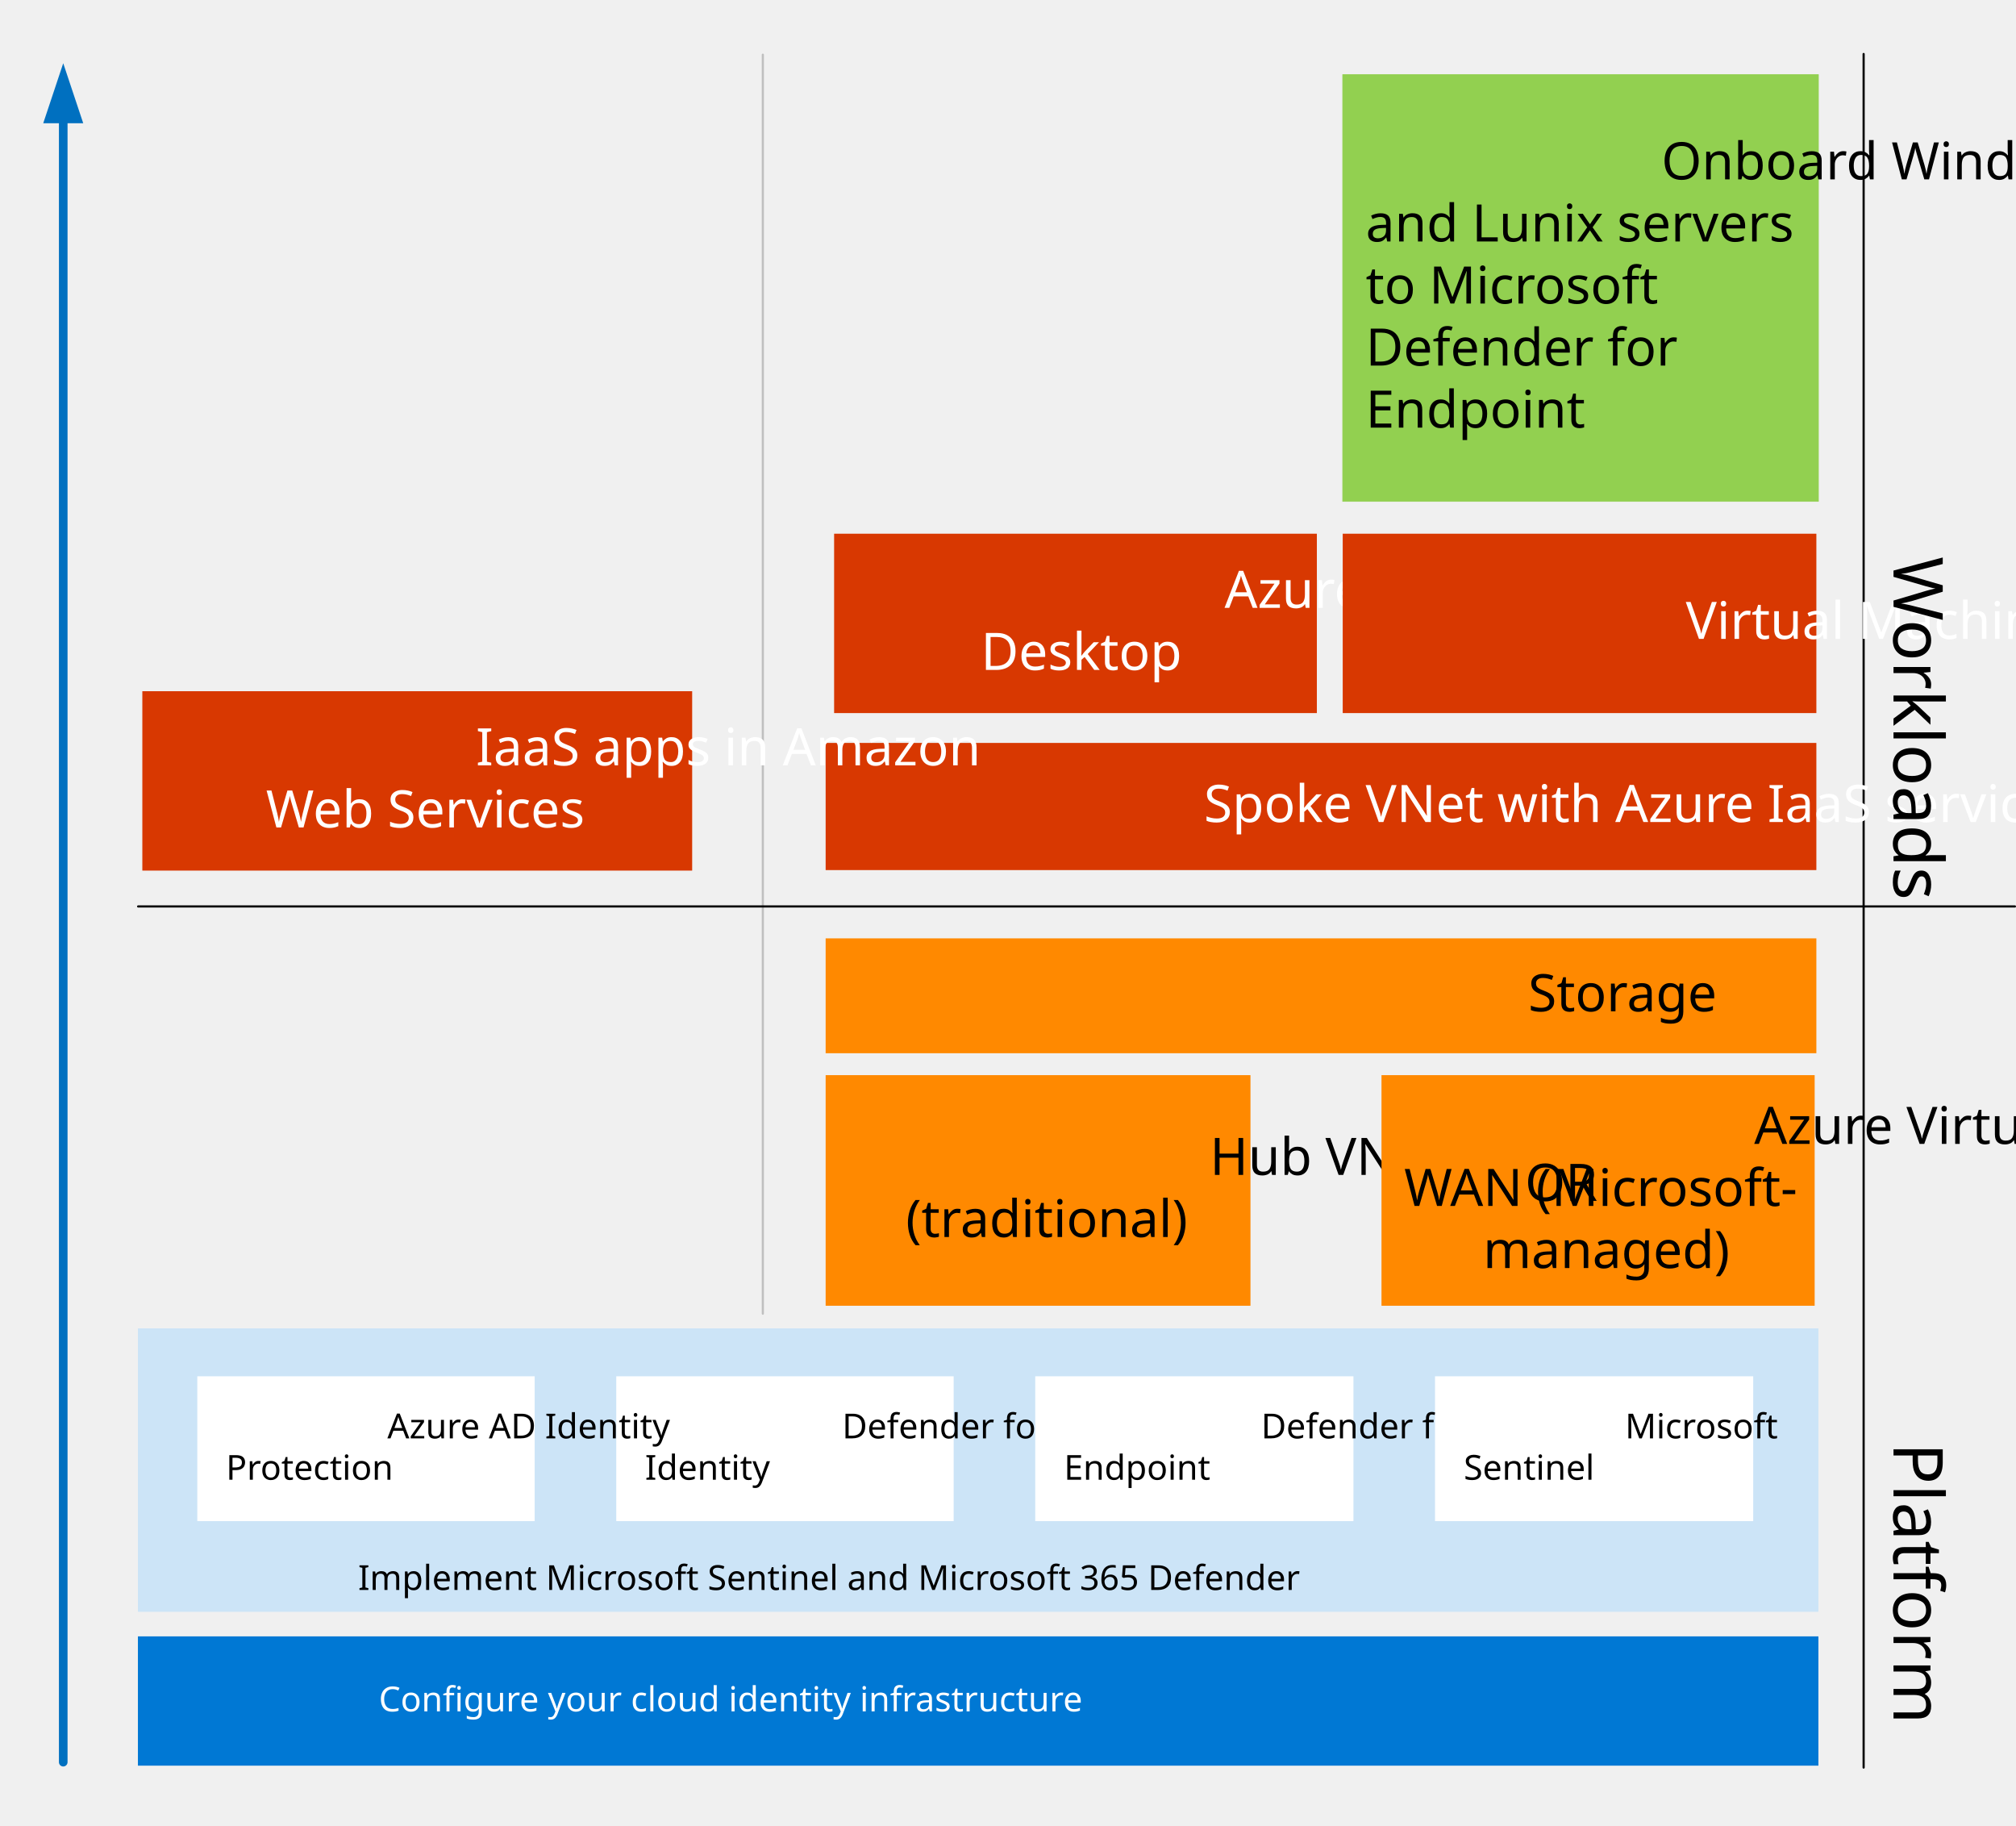
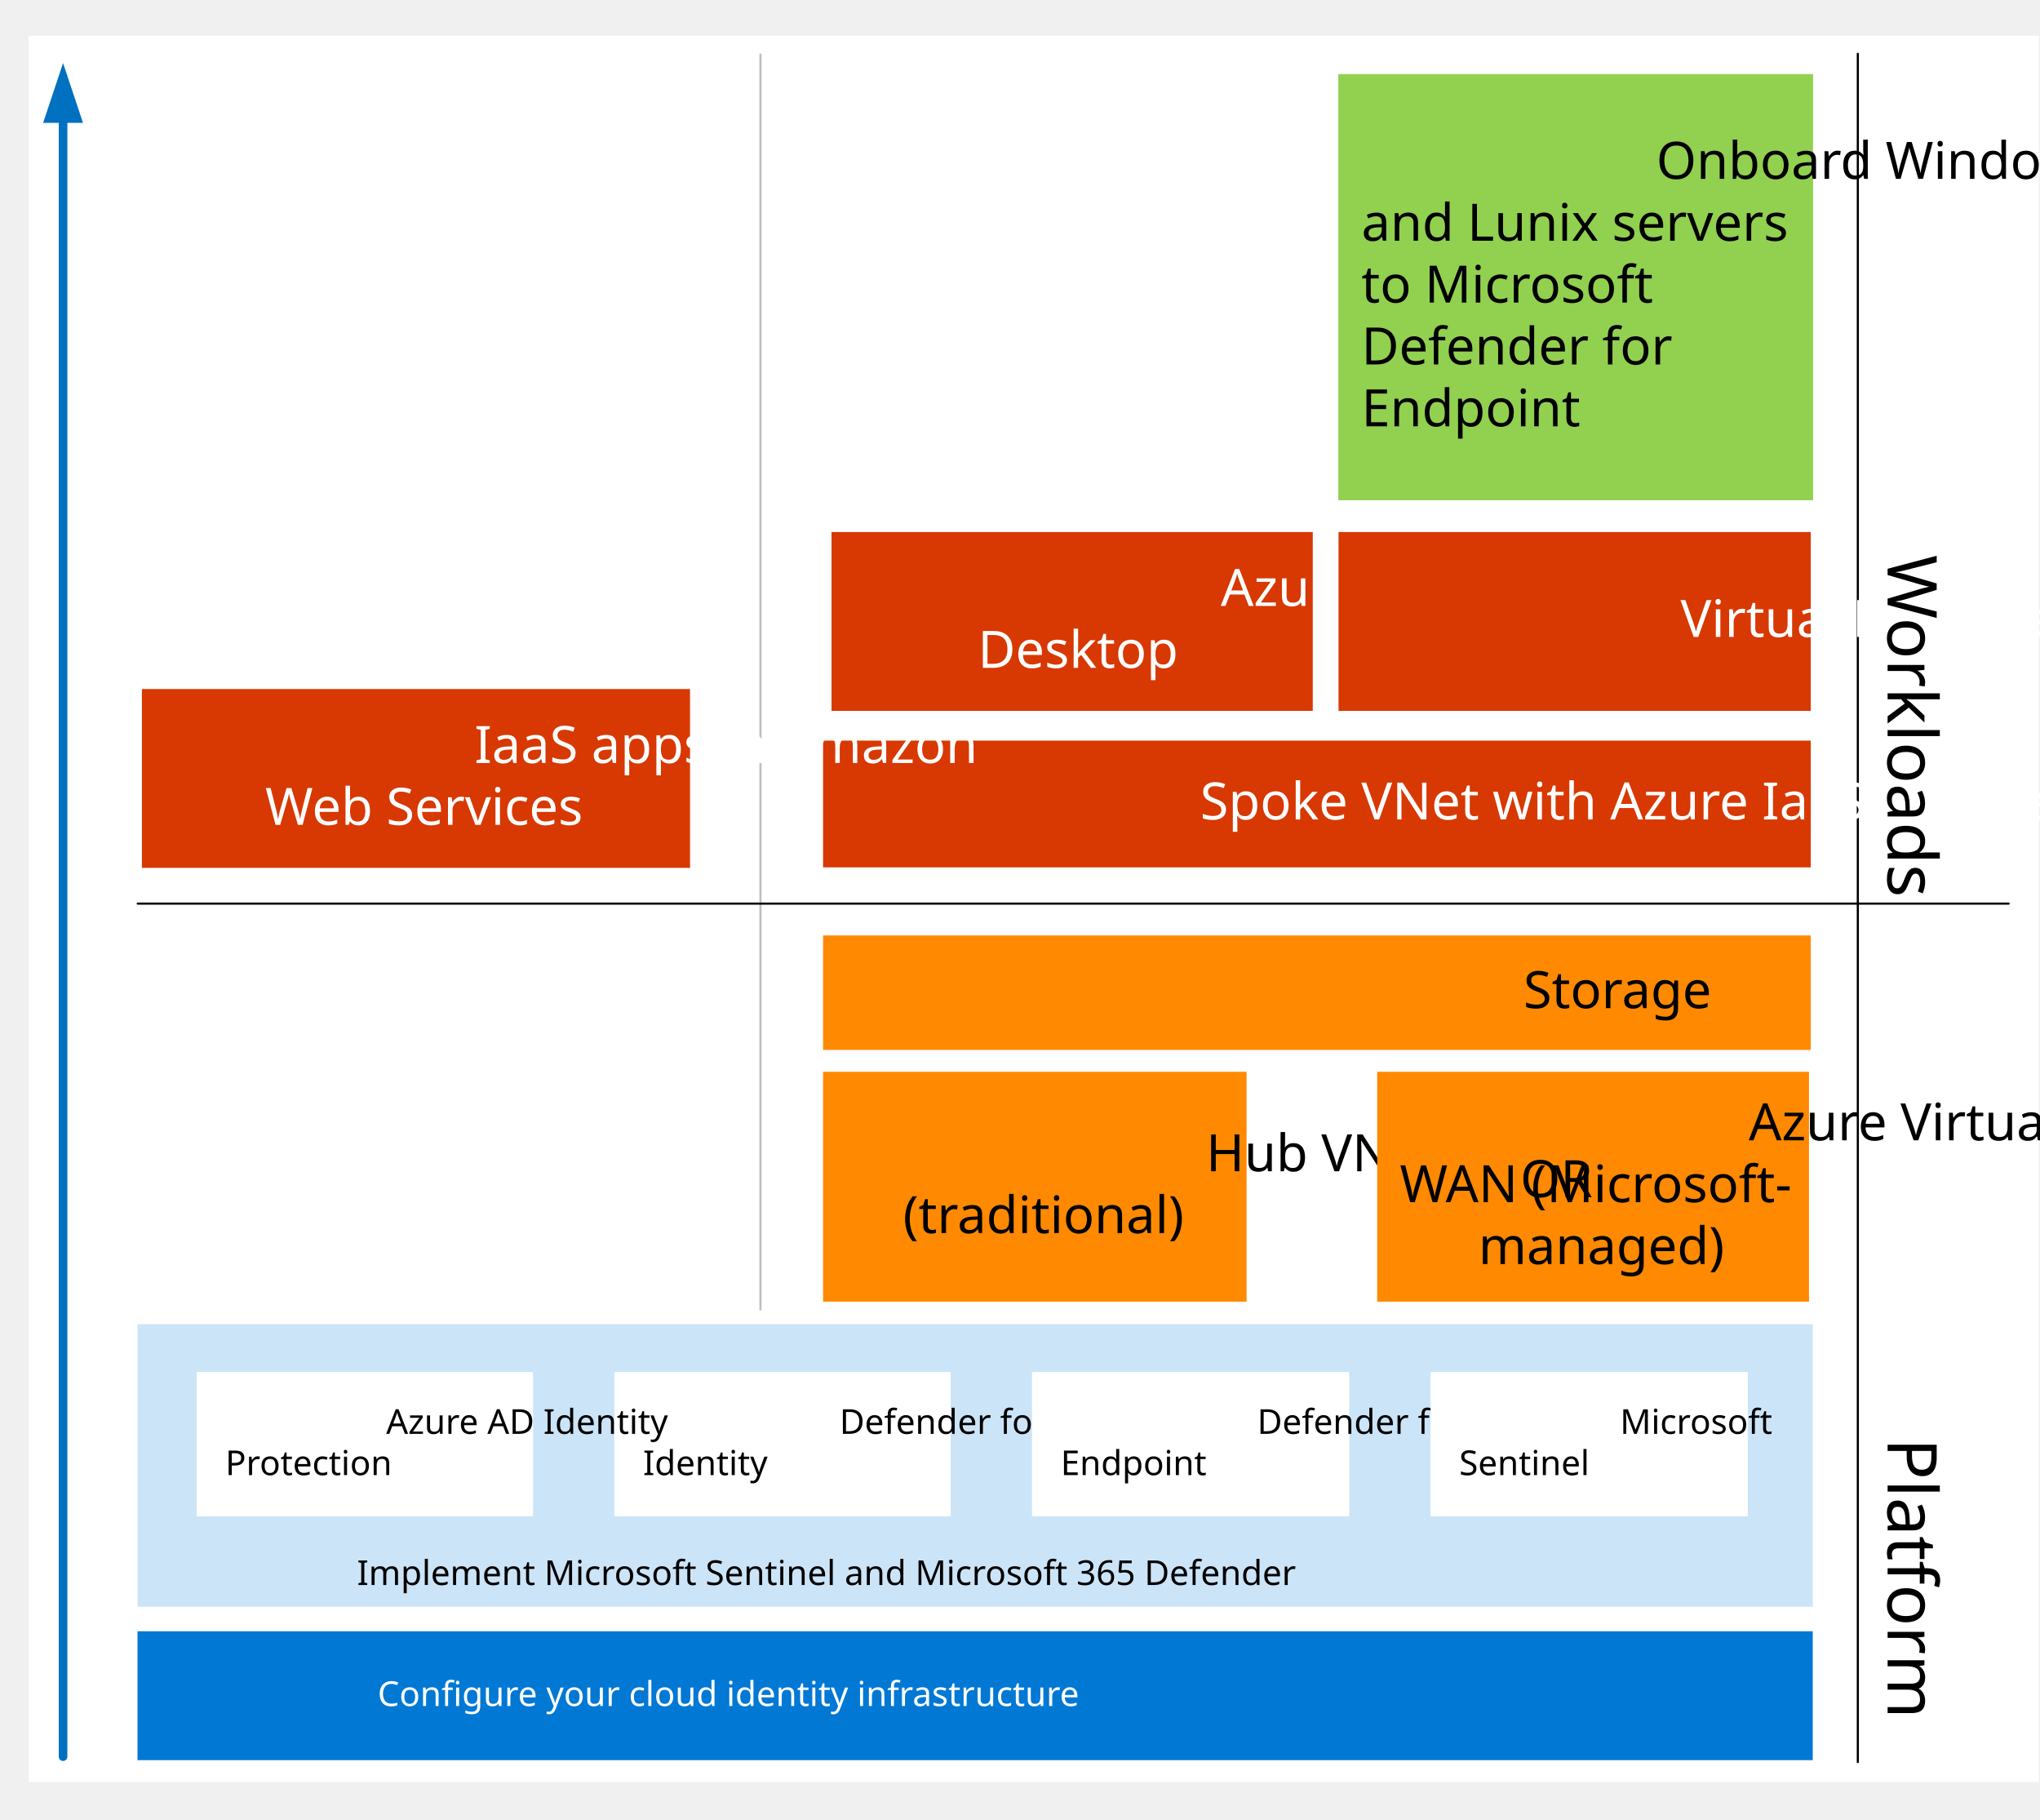
- <svg xmlns="http://www.w3.org/2000/svg" xmlns:ns1="http://schemas.microsoft.com/visio/2003/SVGExtensions/" xmlns:xlink="http://www.w3.org/1999/xlink" width="9.747in" height="8.824in" viewBox="0 0 701.789 635.34" xml:space="preserve" color-interpolation-filters="sRGB" class="st18">
+ <svg xmlns="http://www.w3.org/2000/svg" xmlns:ns1="http://schemas.microsoft.com/visio/2003/SVGExtensions/" xmlns:xlink="http://www.w3.org/1999/xlink" width="9.894in" height="8.824in" viewBox="0 0 712.354 635.34" xml:space="preserve" color-interpolation-filters="sRGB" class="st19">
  <ns1:documentProperties ns1:langID="1033" ns1:viewMarkup="false">
    <ns1:userDefs>
      <ns1:ud ns1:nameU="msvConvertTheme" />
    </ns1:userDefs>
  </ns1:documentProperties>
  <style type="text/css">
	
- 		.st1 {stroke:#bfbfbf;stroke-linecap:round;stroke-linejoin:round;stroke-width:0.75}
- 		.st2 {stroke:#000000;stroke-linecap:round;stroke-linejoin:round;stroke-width:0.75}
- 		.st3 {fill:#0078d4;stroke:none;stroke-linecap:round;stroke-linejoin:round;stroke-width:0.24}
- 		.st4 {fill:#ffffff;font-family:Segoe UI Semibold;font-size:1em}
- 		.st5 {fill:#cce4f7;stroke:none;stroke-linecap:round;stroke-linejoin:round;stroke-width:0.24}
- 		.st6 {fill:#000000;font-family:Segoe UI;font-size:1em}
- 		.st7 {fill:#ffffff;stroke:none;stroke-linecap:round;stroke-linejoin:round;stroke-width:0.24}
- 		.st8 {font-size:1em}
- 		.st9 {fill:#92d050;stroke:#92d050;stroke-linecap:round;stroke-linejoin:round;stroke-width:0.24}
- 		.st10 {fill:#000000;font-family:Segoe UI;font-size:1.5em}
- 		.st11 {fill:#ff8900;stroke:none;stroke-linecap:round;stroke-linejoin:round;stroke-width:0.75}
- 		.st12 {fill:#d83801;stroke:none;stroke-linecap:round;stroke-linejoin:round;stroke-width:0.75}
- 		.st13 {fill:#ffffff;font-family:Segoe UI;font-size:1.5em}
- 		.st14 {fill:none;stroke:none;stroke-linecap:round;stroke-linejoin:round;stroke-width:0.75}
- 		.st15 {fill:#000000;font-family:Segoe UI Semibold;font-size:2em}
- 		.st16 {marker-end:url(#mrkr13-71);stroke:#0070c0;stroke-linecap:round;stroke-linejoin:round;stroke-width:3}
- 		.st17 {fill:#0070c0;fill-opacity:1;stroke:#0070c0;stroke-opacity:1;stroke-width:0.431}
- 		.st18 {fill:none;fill-rule:evenodd;font-size:12px;overflow:visible;stroke-linecap:square;stroke-miterlimit:3}
+ 		.st1 {fill:#ffffff;stroke:none;stroke-linecap:round;stroke-linejoin:round;stroke-width:0.75}
+ 		.st2 {stroke:#bfbfbf;stroke-linecap:round;stroke-linejoin:round;stroke-width:0.75}
+ 		.st3 {stroke:#000000;stroke-linecap:round;stroke-linejoin:round;stroke-width:0.75}
+ 		.st4 {fill:#0078d4;stroke:none;stroke-linecap:round;stroke-linejoin:round;stroke-width:0.24}
+ 		.st5 {fill:#ffffff;font-family:Segoe UI Semibold;font-size:1em}
+ 		.st6 {fill:#cce4f7;stroke:none;stroke-linecap:round;stroke-linejoin:round;stroke-width:0.24}
+ 		.st7 {fill:#000000;font-family:Segoe UI;font-size:1em}
+ 		.st8 {fill:#ffffff;stroke:none;stroke-linecap:round;stroke-linejoin:round;stroke-width:0.24}
+ 		.st9 {font-size:1em}
+ 		.st10 {fill:#92d050;stroke:#92d050;stroke-linecap:round;stroke-linejoin:round;stroke-width:0.24}
+ 		.st11 {fill:#000000;font-family:Segoe UI;font-size:1.5em}
+ 		.st12 {fill:#ff8900;stroke:none;stroke-linecap:round;stroke-linejoin:round;stroke-width:0.75}
+ 		.st13 {fill:#d83801;stroke:none;stroke-linecap:round;stroke-linejoin:round;stroke-width:0.75}
+ 		.st14 {fill:#ffffff;font-family:Segoe UI;font-size:1.5em}
+ 		.st15 {fill:none;stroke:none;stroke-linecap:round;stroke-linejoin:round;stroke-width:0.75}
+ 		.st16 {fill:#000000;font-family:Segoe UI Semibold;font-size:2em}
+ 		.st17 {marker-end:url(#mrkr13-73);stroke:#0070c0;stroke-linecap:round;stroke-linejoin:round;stroke-width:3}
+ 		.st18 {fill:#0070c0;fill-opacity:1;stroke:#0070c0;stroke-opacity:1;stroke-width:0.431}
+ 		.st19 {fill:none;fill-rule:evenodd;font-size:12px;overflow:visible;stroke-linecap:square;stroke-miterlimit:3}
	
	</style>
  <defs id="Markers">
    <g id="lend13">
      <path d="M 3 1 L 0 0 L 3 -1 L 3 1 " style="stroke:none" />
    </g>
-     <marker id="mrkr13-71" class="st17" ns1:arrowType="13" ns1:arrowSize="4" ns1:setback="6.96" refX="-6.96" orient="auto" markerUnits="strokeWidth" overflow="visible">
+     <marker id="mrkr13-73" class="st18" ns1:arrowType="13" ns1:arrowSize="4" ns1:setback="6.96" refX="-6.96" orient="auto" markerUnits="strokeWidth" overflow="visible">
      <use xlink:href="#lend13" transform="scale(-2.32,-2.32) " />
    </marker>
  </defs>
  <g ns1:mID="0" ns1:index="1" ns1:groupContext="foregroundPage">
    <ns1:userDefs>
      <ns1:ud ns1:nameU="visNavType" ns1:val="VT0(1):26" />
    </ns1:userDefs>
    <ns1:pageProperties ns1:drawingScale="1" ns1:pageScale="1" ns1:drawingUnits="19" ns1:shadowOffsetX="8.50394" ns1:shadowOffsetY="-8.50394" />
-     <g id="shape2078-1" ns1:mID="2078" ns1:groupContext="shape" transform="translate(900.885,19.0424) rotate(90)">
+     <g id="shape1182-1" ns1:mID="1182" ns1:groupContext="shape" transform="translate(9.97922,-13.1399)">
+       <ns1:userDefs>
+         <ns1:ud ns1:nameU="visNavOrder" ns1:val="VT0(153000):26" />
+       </ns1:userDefs>
+       <rect x="0" y="25.59" width="702" height="609.75" class="st1" />
+     </g>
+     <g id="shape2078-3" ns1:mID="2078" ns1:groupContext="shape" transform="translate(900.885,19.0424) rotate(90)">
      <ns1:userDefs>
        <ns1:ud ns1:nameU="visNavOrder" ns1:val="VT0(114000):26" />
      </ns1:userDefs>
-       <path d="M0 635.34 L438.18 635.34" class="st1" />
-     </g>
-     <g id="shape2079-4" ns1:mID="2079" ns1:groupContext="shape" transform="translate(1284.09,18.7951) rotate(90)">
+       <path d="M0 635.34 L438.18 635.34" class="st2" />
+     </g>
+     <g id="shape2079-6" ns1:mID="2079" ns1:groupContext="shape" transform="translate(1284.09,18.7951) rotate(90)">
      <ns1:userDefs>
        <ns1:ud ns1:nameU="visNavOrder" ns1:val="VT0(115000):26" />
      </ns1:userDefs>
-       <path d="M0 635.34 L596.41 635.34" class="st2" />
+       <path d="M0 635.34 L596.41 635.34" class="st3" />
    </g>
    <a xlink:href="https://aka.ms/zero-trust-m365-identity">
-       <g id="shape2080-7" ns1:mID="2080" ns1:groupContext="shape" transform="translate(48.0095,-20.7939)">
+       <g id="shape2080-9" ns1:mID="2080" ns1:groupContext="shape" transform="translate(48.0095,-20.7939)">
        <ns1:userDefs>
          <ns1:ud ns1:nameU="visVersion" ns1:val="VT0(15):26" />
          <ns1:ud ns1:nameU="visNavOrder" ns1:val="VT0(86000):26" />
        </ns1:userDefs>
        <ns1:textBlock ns1:margins="rect(4,4,4,8)" />
        <ns1:textRect cx="292.5" cy="612.84" width="585" height="45" />
-         <rect x="0" y="590.34" width="585" height="45" class="st3" />
-         <text x="15.2" y="616.44" class="st4" ns1:langID="1033">
+         <rect x="0" y="590.34" width="585" height="45" class="st4" />
+         <text x="15.2" y="616.44" class="st5" ns1:langID="1033">
          <ns1:paragraph ns1:indentLeft="7.2" />
          <ns1:tabList />Configure your cloud identity infrastructure</text>
      </g>
    </a>
    <a xlink:href="https://learn.microsoft.com/security/operations/siem-xdr-overview">
-       <g id="shape2082-10" ns1:mID="2082" ns1:groupContext="shape" transform="translate(48.0095,-74.3502)">
+       <g id="shape2082-12" ns1:mID="2082" ns1:groupContext="shape" transform="translate(48.0095,-74.3502)">
        <ns1:userDefs>
          <ns1:ud ns1:nameU="visVersion" ns1:val="VT0(15):26" />
          <ns1:ud ns1:nameU="visNavOrder" ns1:val="VT0(88000):26" />
        </ns1:userDefs>
        <ns1:textBlock ns1:margins="rect(4,4,4,8)" ns1:verticalAlign="2" />
        <ns1:textRect cx="292.5" cy="586.018" width="585" height="98.644" />
-         <rect x="0" y="536.697" width="585" height="98.644" class="st5" />
-         <text x="8" y="627.74" class="st6" ns1:langID="1033">
+         <rect x="0" y="536.697" width="585" height="98.644" class="st6" />
+         <text x="8" y="627.74" class="st7" ns1:langID="1033">
          <ns1:paragraph />
          <ns1:tabList />Implement Microsoft Sentinel and Microsoft 365 Defender</text>
      </g>
    </a>
    <a xlink:href="https://aka.ms/zero-trust-m365-defender">
-       <g id="shape2083-13" ns1:mID="2083" ns1:groupContext="shape" transform="translate(214.526,-105.914)">
+       <g id="shape2083-15" ns1:mID="2083" ns1:groupContext="shape" transform="translate(214.526,-105.914)">
        <ns1:userDefs>
          <ns1:ud ns1:nameU="visVersion" ns1:val="VT0(15):26" />
          <ns1:ud ns1:nameU="visNavOrder" ns1:val="VT0(89000):26" />
        </ns1:userDefs>
        <ns1:textBlock ns1:margins="rect(10,10,10,10)" />
        <ns1:textRect cx="58.724" cy="610.14" width="117.45" height="50.4" />
-         <rect x="0" y="584.94" width="117.449" height="50.4" class="st7" />
-         <text x="10" y="606.54" class="st6" ns1:langID="1033">
+         <rect x="0" y="584.94" width="117.449" height="50.4" class="st8" />
+         <text x="10" y="606.54" class="st7" ns1:langID="1033">
          <ns1:paragraph />
-           <ns1:tabList />Defender for <tspan x="10" dy="1.2em" class="st8">Identity</tspan>
+           <ns1:tabList />Defender for <tspan x="10" dy="1.2em" class="st9">Identity</tspan>
        </text>
      </g>
    </a>
    <a xlink:href="https://aka.ms/zero-trust-m365-defender">
-       <g id="shape2084-17" ns1:mID="2084" ns1:groupContext="shape" transform="translate(360.377,-105.914)">
+       <g id="shape2084-19" ns1:mID="2084" ns1:groupContext="shape" transform="translate(360.377,-105.914)">
        <ns1:userDefs>
          <ns1:ud ns1:nameU="visVersion" ns1:val="VT0(15):26" />
          <ns1:ud ns1:nameU="visNavOrder" ns1:val="VT0(90000):26" />
        </ns1:userDefs>
        <ns1:textBlock ns1:margins="rect(10,10,10,10)" />
        <ns1:textRect cx="55.383" cy="610.14" width="110.77" height="50.4" />
-         <rect x="0" y="584.94" width="110.767" height="50.4" class="st7" />
-         <text x="10" y="606.54" class="st6" ns1:langID="1033">
+         <rect x="0" y="584.94" width="110.767" height="50.4" class="st8" />
+         <text x="10" y="606.54" class="st7" ns1:langID="1033">
          <ns1:paragraph />
-           <ns1:tabList />Defender for <tspan x="10" dy="1.2em" class="st8">Endpoint</tspan>
+           <ns1:tabList />Defender for <tspan x="10" dy="1.2em" class="st9">Endpoint</tspan>
        </text>
      </g>
    </a>
    <a xlink:href="https://learn.microsoft.com/microsoft-365/security/defender-endpoint/onboard-configure">
-       <g id="shape2085-21" ns1:mID="2085" ns1:groupContext="shape" transform="translate(467.414,-460.829)">
+       <g id="shape2085-23" ns1:mID="2085" ns1:groupContext="shape" transform="translate(467.414,-460.829)">
        <ns1:userDefs>
          <ns1:ud ns1:nameU="visVersion" ns1:val="VT0(15):26" />
          <ns1:ud ns1:nameU="visNavOrder" ns1:val="VT0(91000):26" />
        </ns1:userDefs>
        <ns1:textBlock ns1:margins="rect(4,4,4,8)" />
        <ns1:textRect cx="82.798" cy="561.069" width="165.6" height="148.543" />
-         <rect x="0" y="486.798" width="165.595" height="148.543" class="st9" />
-         <text x="8" y="523.27" class="st10" ns1:langID="1033">
+         <rect x="0" y="486.798" width="165.595" height="148.543" class="st10" />
+         <text x="8" y="523.27" class="st11" ns1:langID="1033">
          <ns1:paragraph />
-           <ns1:tabList />Onboard Windows <tspan x="8" dy="1.2em" class="st8">and Lunix servers </tspan>
-           <tspan x="8" dy="1.2em" class="st8">to Microsoft </tspan>
-           <tspan x="8" dy="1.2em" class="st8">Defender for </tspan>
-           <tspan x="8" dy="1.2em" class="st8">Endpoint</tspan>
+           <ns1:tabList />Onboard Windows <tspan x="8" dy="1.2em" class="st9">and Lunix servers </tspan>
+           <tspan x="8" dy="1.2em" class="st9">to Microsoft </tspan>
+           <tspan x="8" dy="1.2em" class="st9">Defender for </tspan>
+           <tspan x="8" dy="1.2em" class="st9">Endpoint</tspan>
        </text>
      </g>
    </a>
    <a xlink:href="https://learn.microsoft.com/security/zero-trust/azure-infrastructure-networking">
-       <g id="shape2102-28" ns1:mID="2102" ns1:groupContext="shape" transform="translate(287.414,-180.87)">
+       <g id="shape2102-30" ns1:mID="2102" ns1:groupContext="shape" transform="translate(287.414,-180.87)">
        <ns1:userDefs>
          <ns1:ud ns1:nameU="visNavOrder" ns1:val="VT0(108000):26" />
        </ns1:userDefs>
        <ns1:textBlock ns1:margins="rect(4,4,4,4)" />
        <ns1:textRect cx="73.942" cy="595.211" width="147.89" height="80.258" />
-         <rect x="0" y="555.082" width="147.885" height="80.258" class="st11" />
-         <text x="30.81" y="589.81" class="st10" ns1:langID="1033">
-           <ns1:paragraph ns1:horizAlign="1" ns1:bulletSize="0.166667" />
-           <ns1:tabList />Hub VNets <tspan x="27.92" dy="1.2em" class="st8">(traditional)</tspan>
+         <rect x="0" y="555.082" width="147.885" height="80.258" class="st12" />
+         <text x="30.81" y="589.81" class="st11" ns1:langID="1033">
+           <ns1:paragraph ns1:horizAlign="1" ns1:bulletSize="0.166667" />
+           <ns1:tabList />Hub VNets <tspan x="27.92" dy="1.2em" class="st9">(traditional)</tspan>
        </text>
      </g>
    </a>
    <a xlink:href="https://learn.microsoft.com/security/zero-trust/azure-infrastructure-iaas">
-       <g id="shape2103-32" ns1:mID="2103" ns1:groupContext="shape" transform="translate(287.414,-332.502)">
+       <g id="shape2103-34" ns1:mID="2103" ns1:groupContext="shape" transform="translate(287.414,-332.502)">
        <ns1:userDefs>
          <ns1:ud ns1:nameU="visNavOrder" ns1:val="VT0(109000):26" />
        </ns1:userDefs>
        <ns1:textBlock ns1:margins="rect(4,4,4,4)" />
        <ns1:textRect cx="172.44" cy="613.211" width="344.89" height="44.258" />
-         <rect x="0" y="591.082" width="344.881" height="44.258" class="st12" />
-         <text x="28.72" y="618.61" class="st13" ns1:langID="1033">
+         <rect x="0" y="591.082" width="344.881" height="44.258" class="st13" />
+         <text x="28.72" y="618.61" class="st14" ns1:langID="1033">
          <ns1:paragraph ns1:horizAlign="1" ns1:bulletSize="0.166667" />
          <ns1:tabList />Spoke VNet with Azure IaaS services</text>
      </g>
    </a>
    <a xlink:href="https://learn.microsoft.com/security/zero-trust/azure-infrastructure-storage">
-       <g id="shape2104-35" ns1:mID="2104" ns1:groupContext="shape" transform="translate(287.414,-268.759)">
+       <g id="shape2104-37" ns1:mID="2104" ns1:groupContext="shape" transform="translate(287.414,-268.759)">
        <ns1:userDefs>
          <ns1:ud ns1:nameU="visNavOrder" ns1:val="VT0(110000):26" />
        </ns1:userDefs>
        <ns1:textBlock ns1:margins="rect(4,4,4,4)" />
        <ns1:textRect cx="172.44" cy="615.351" width="344.89" height="39.978" />
-         <rect x="0" y="595.362" width="344.881" height="39.978" class="st11" />
-         <text x="141.62" y="620.75" class="st10" ns1:langID="1033">
+         <rect x="0" y="595.362" width="344.881" height="39.978" class="st12" />
+         <text x="141.62" y="620.75" class="st11" ns1:langID="1033">
          <ns1:paragraph ns1:horizAlign="1" ns1:bulletSize="0.166667" />
          <ns1:tabList />Storage</text>
      </g>
    </a>
    <a xlink:href="https://learn.microsoft.com/security/zero-trust/azure-infrastructure-avd">
-       <g id="shape2105-38" ns1:mID="2105" ns1:groupContext="shape" transform="translate(290.362,-387.147)">
+       <g id="shape2105-40" ns1:mID="2105" ns1:groupContext="shape" transform="translate(290.362,-387.147)">
        <ns1:userDefs>
          <ns1:ud ns1:nameU="visNavOrder" ns1:val="VT0(111000):26" />
        </ns1:userDefs>
        <ns1:textBlock ns1:margins="rect(4,4,4,4)" />
        <ns1:textRect cx="84.026" cy="604.124" width="168.06" height="62.432" />
-         <rect x="0" y="572.908" width="168.052" height="62.432" class="st12" />
-         <text x="32.96" y="598.72" class="st13" ns1:langID="1033">
-           <ns1:paragraph ns1:horizAlign="1" ns1:bulletSize="0.166667" />
-           <ns1:tabList />Azure Virtual <tspan x="51.1" dy="1.2em" class="st8">Desktop</tspan>
+         <rect x="0" y="572.908" width="168.052" height="62.432" class="st13" />
+         <text x="32.96" y="598.72" class="st14" ns1:langID="1033">
+           <ns1:paragraph ns1:horizAlign="1" ns1:bulletSize="0.166667" />
+           <ns1:tabList />Azure Virtual <tspan x="51.1" dy="1.2em" class="st9">Desktop</tspan>
        </text>
      </g>
    </a>
    <a xlink:href="https://learn.microsoft.com/security/zero-trust/secure-iaas-apps">
-       <g id="shape2106-42" ns1:mID="2106" ns1:groupContext="shape" transform="translate(49.5446,-332.327)">
+       <g id="shape2106-44" ns1:mID="2106" ns1:groupContext="shape" transform="translate(49.5446,-332.327)">
        <ns1:userDefs>
          <ns1:ud ns1:nameU="visNavOrder" ns1:val="VT0(112000):26" />
        </ns1:userDefs>
        <ns1:textBlock ns1:margins="rect(4,4,4,4)" />
        <ns1:textRect cx="95.701" cy="604.124" width="191.41" height="62.432" />
-         <rect x="0" y="572.908" width="191.402" height="62.432" class="st12" />
-         <text x="13.15" y="598.72" class="st13" ns1:langID="1033">
-           <ns1:paragraph ns1:horizAlign="1" ns1:bulletSize="0.166667" />
-           <ns1:tabList />IaaS apps in Amazon <tspan x="43.04" dy="1.2em" class="st8">Web Services</tspan>
+         <rect x="0" y="572.908" width="191.402" height="62.432" class="st13" />
+         <text x="13.15" y="598.72" class="st14" ns1:langID="1033">
+           <ns1:paragraph ns1:horizAlign="1" ns1:bulletSize="0.166667" />
+           <ns1:tabList />IaaS apps in Amazon <tspan x="43.04" dy="1.2em" class="st9">Web Services</tspan>
        </text>
      </g>
    </a>
    <a xlink:href="https://learn.microsoft.com/security/zero-trust/azure-infrastructure-virtual-machines">
-       <g id="shape2107-46" ns1:mID="2107" ns1:groupContext="shape" transform="translate(467.414,-387.147)">
+       <g id="shape2107-48" ns1:mID="2107" ns1:groupContext="shape" transform="translate(467.414,-387.147)">
        <ns1:userDefs>
          <ns1:ud ns1:nameU="visNavOrder" ns1:val="VT0(113000):26" />
        </ns1:userDefs>
        <ns1:textBlock ns1:margins="rect(4,4,4,4)" />
        <ns1:textRect cx="82.44" cy="604.124" width="164.89" height="62.432" />
-         <rect x="0" y="572.908" width="164.881" height="62.432" class="st12" />
-         <text x="16.47" y="609.52" class="st13" ns1:langID="1033">
+         <rect x="0" y="572.908" width="164.881" height="62.432" class="st13" />
+         <text x="16.47" y="609.52" class="st14" ns1:langID="1033">
          <ns1:paragraph ns1:horizAlign="1" ns1:bulletSize="0.166667" />
          <ns1:tabList />Virtual Machines</text>
      </g>
    </a>
-     <g id="shape2108-49" ns1:mID="2108" ns1:groupContext="shape" transform="translate(48.0807,-319.848)">
+     <g id="shape2108-51" ns1:mID="2108" ns1:groupContext="shape" transform="translate(48.0807,-319.848)">
      <ns1:userDefs>
        <ns1:ud ns1:nameU="visNavOrder" ns1:val="VT0(116000):26" />
      </ns1:userDefs>
-       <path d="M0 635.34 L653.33 635.34" class="st2" />
-     </g>
-     <g id="shape2109-52" ns1:mID="2109" ns1:groupContext="shape" transform="translate(1287.06,75.0933) rotate(90)">
+       <path d="M0 635.34 L653.33 635.34" class="st3" />
+     </g>
+     <g id="shape2109-54" ns1:mID="2109" ns1:groupContext="shape" transform="translate(1287.06,75.0933) rotate(90)">
      <ns1:userDefs>
        <ns1:ud ns1:nameU="visNavOrder" ns1:val="VT0(117000):26" />
      </ns1:userDefs>
      <ns1:textBlock ns1:margins="rect(4,4,4,4)" ns1:verticalAlign="0" />
      <ns1:textRect cx="64.8" cy="618.825" width="129.6" height="33.032" />
-       <rect x="0" y="602.309" width="129.6" height="33.032" class="st14" />
-       <text x="6.34" y="627.91" class="st15" ns1:langID="1033">
+       <rect x="0" y="602.309" width="129.6" height="33.032" class="st15" />
+       <text x="6.34" y="627.91" class="st16" ns1:langID="1033">
        <ns1:paragraph ns1:horizAlign="1" />
        <ns1:tabList />Workloads</text>
    </g>
-     <g id="shape2110-55" ns1:mID="2110" ns1:groupContext="shape" transform="translate(1290.74,372.093) rotate(90)">
+     <g id="shape2110-57" ns1:mID="2110" ns1:groupContext="shape" transform="translate(1290.74,372.093) rotate(90)">
      <ns1:userDefs>
        <ns1:ud ns1:nameU="visNavOrder" ns1:val="VT0(118000):26" />
      </ns1:userDefs>
      <ns1:textBlock ns1:margins="rect(4,4,4,4)" ns1:verticalAlign="0" />
      <ns1:textRect cx="64.8" cy="620.667" width="129.6" height="29.348" />
-       <rect x="0" y="605.993" width="129.6" height="29.348" class="st14" />
-       <text x="17.68" y="631.59" class="st15" ns1:langID="1033">
+       <rect x="0" y="605.993" width="129.6" height="29.348" class="st15" />
+       <text x="17.68" y="631.59" class="st16" ns1:langID="1033">
        <ns1:paragraph ns1:horizAlign="1" />
        <ns1:tabList />Platform</text>
    </g>
-     <g id="shape2111-58" ns1:mID="2111" ns1:groupContext="shape" transform="translate(68.6763,-105.914)">
+     <g id="shape2111-60" ns1:mID="2111" ns1:groupContext="shape" transform="translate(68.6763,-105.914)">
      <ns1:userDefs>
        <ns1:ud ns1:nameU="visVersion" ns1:val="VT0(15):26" />
        <ns1:ud ns1:nameU="visNavOrder" ns1:val="VT0(119000):26" />
      </ns1:userDefs>
      <ns1:textBlock ns1:margins="rect(10,10,10,10)" />
      <ns1:textRect cx="58.724" cy="610.14" width="117.45" height="50.4" />
-       <rect x="0" y="584.94" width="117.449" height="50.4" class="st7" />
-       <text x="10" y="606.54" class="st6" ns1:langID="1033">
+       <rect x="0" y="584.94" width="117.449" height="50.4" class="st8" />
+       <text x="10" y="606.54" class="st7" ns1:langID="1033">
        <ns1:paragraph />
-         <ns1:tabList />Azure AD Identity <tspan x="10" dy="1.2em" class="st8">Protection</tspan>
+         <ns1:tabList />Azure AD Identity <tspan x="10" dy="1.2em" class="st9">Protection</tspan>
      </text>
    </g>
-     <g id="shape2112-62" ns1:mID="2112" ns1:groupContext="shape" transform="translate(499.545,-105.914)">
+     <g id="shape2112-64" ns1:mID="2112" ns1:groupContext="shape" transform="translate(499.545,-105.914)">
      <ns1:userDefs>
        <ns1:ud ns1:nameU="visVersion" ns1:val="VT0(15):26" />
        <ns1:ud ns1:nameU="visNavOrder" ns1:val="VT0(120000):26" />
      </ns1:userDefs>
      <ns1:textBlock ns1:margins="rect(10,10,10,10)" />
      <ns1:textRect cx="55.383" cy="610.14" width="110.77" height="50.4" />
-       <rect x="0" y="584.94" width="110.767" height="50.4" class="st7" />
-       <text x="10" y="606.54" class="st6" ns1:langID="1033">
+       <rect x="0" y="584.94" width="110.767" height="50.4" class="st8" />
+       <text x="10" y="606.54" class="st7" ns1:langID="1033">
        <ns1:paragraph />
-         <ns1:tabList />Microsoft <tspan x="10" dy="1.2em" class="st8">Sentinel</tspan>
+         <ns1:tabList />Microsoft <tspan x="10" dy="1.2em" class="st9">Sentinel</tspan>
      </text>
    </g>
-     <g id="shape2113-66" ns1:mID="2113" ns1:groupContext="shape" transform="translate(-613.331,613.331) rotate(-90)">
+     <g id="shape2113-68" ns1:mID="2113" ns1:groupContext="shape" transform="translate(-613.331,613.331) rotate(-90)">
      <ns1:userDefs>
        <ns1:ud ns1:nameU="visNavOrder" ns1:val="VT0(121000):26" />
      </ns1:userDefs>
-       <path d="M0 635.34 L570.44 635.34" class="st16" />
+       <path d="M0 635.34 L570.44 635.34" class="st17" />
    </g>
    <a xlink:href="https://learn.microsoft.com/security/zero-trust/azure-virtual-wan">
-       <g id="shape1179-72" ns1:mID="1179" ns1:groupContext="shape" transform="translate(480.914,-180.87)">
+       <g id="shape1179-74" ns1:mID="1179" ns1:groupContext="shape" transform="translate(480.914,-180.87)">
        <ns1:userDefs>
          <ns1:ud ns1:nameU="visNavOrder" ns1:val="VT0(150000):26" />
        </ns1:userDefs>
        <ns1:textBlock ns1:margins="rect(4,4,4,4)" />
        <ns1:textRect cx="75.394" cy="595.211" width="150.79" height="80.258" />
-         <rect x="0" y="555.082" width="150.789" height="80.258" class="st11" />
-         <text x="26.79" y="579.01" class="st10" ns1:langID="1033">
-           <ns1:paragraph ns1:horizAlign="1" ns1:bulletSize="0.166667" />
-           <ns1:tabList />Azure Virtual <tspan x="7.89" dy="1.2em" class="st8">WAN (Microsoft</tspan>-<tspan x="35.37" dy="1.2em" class="st8">managed)</tspan>
-         </text>
-       </g>
-     </a>
-     <g id="shape1180-77" ns1:mID="1180" ns1:groupContext="shape" transform="translate(431.414,-212.759)">
+         <rect x="0" y="555.082" width="150.789" height="80.258" class="st12" />
+         <text x="26.79" y="579.01" class="st11" ns1:langID="1033">
+           <ns1:paragraph ns1:horizAlign="1" ns1:bulletSize="0.166667" />
+           <ns1:tabList />Azure Virtual <tspan x="7.89" dy="1.2em" class="st9">WAN (Microsoft</tspan>-<tspan x="35.37" dy="1.2em" class="st9">managed)</tspan>
+         </text>
+       </g>
+     </a>
+     <g id="shape1180-79" ns1:mID="1180" ns1:groupContext="shape" transform="translate(431.414,-212.759)">
      <ns1:userDefs>
        <ns1:ud ns1:nameU="visNavOrder" ns1:val="VT0(151000):26" />
      </ns1:userDefs>
      <ns1:textBlock ns1:margins="rect(4,4,4,4)" />
      <ns1:textRect cx="27.393" cy="625.34" width="54.79" height="20" />
-       <rect x="0" y="615.34" width="54.786" height="20" class="st14" />
-       <text x="15.22" y="630.74" class="st10" ns1:langID="1033">
+       <rect x="0" y="615.34" width="54.786" height="20" class="st15" />
+       <text x="15.22" y="630.74" class="st11" ns1:langID="1033">
        <ns1:paragraph ns1:horizAlign="1" />
        <ns1:tabList />OR</text>
    </g>
  </g>
</svg>
